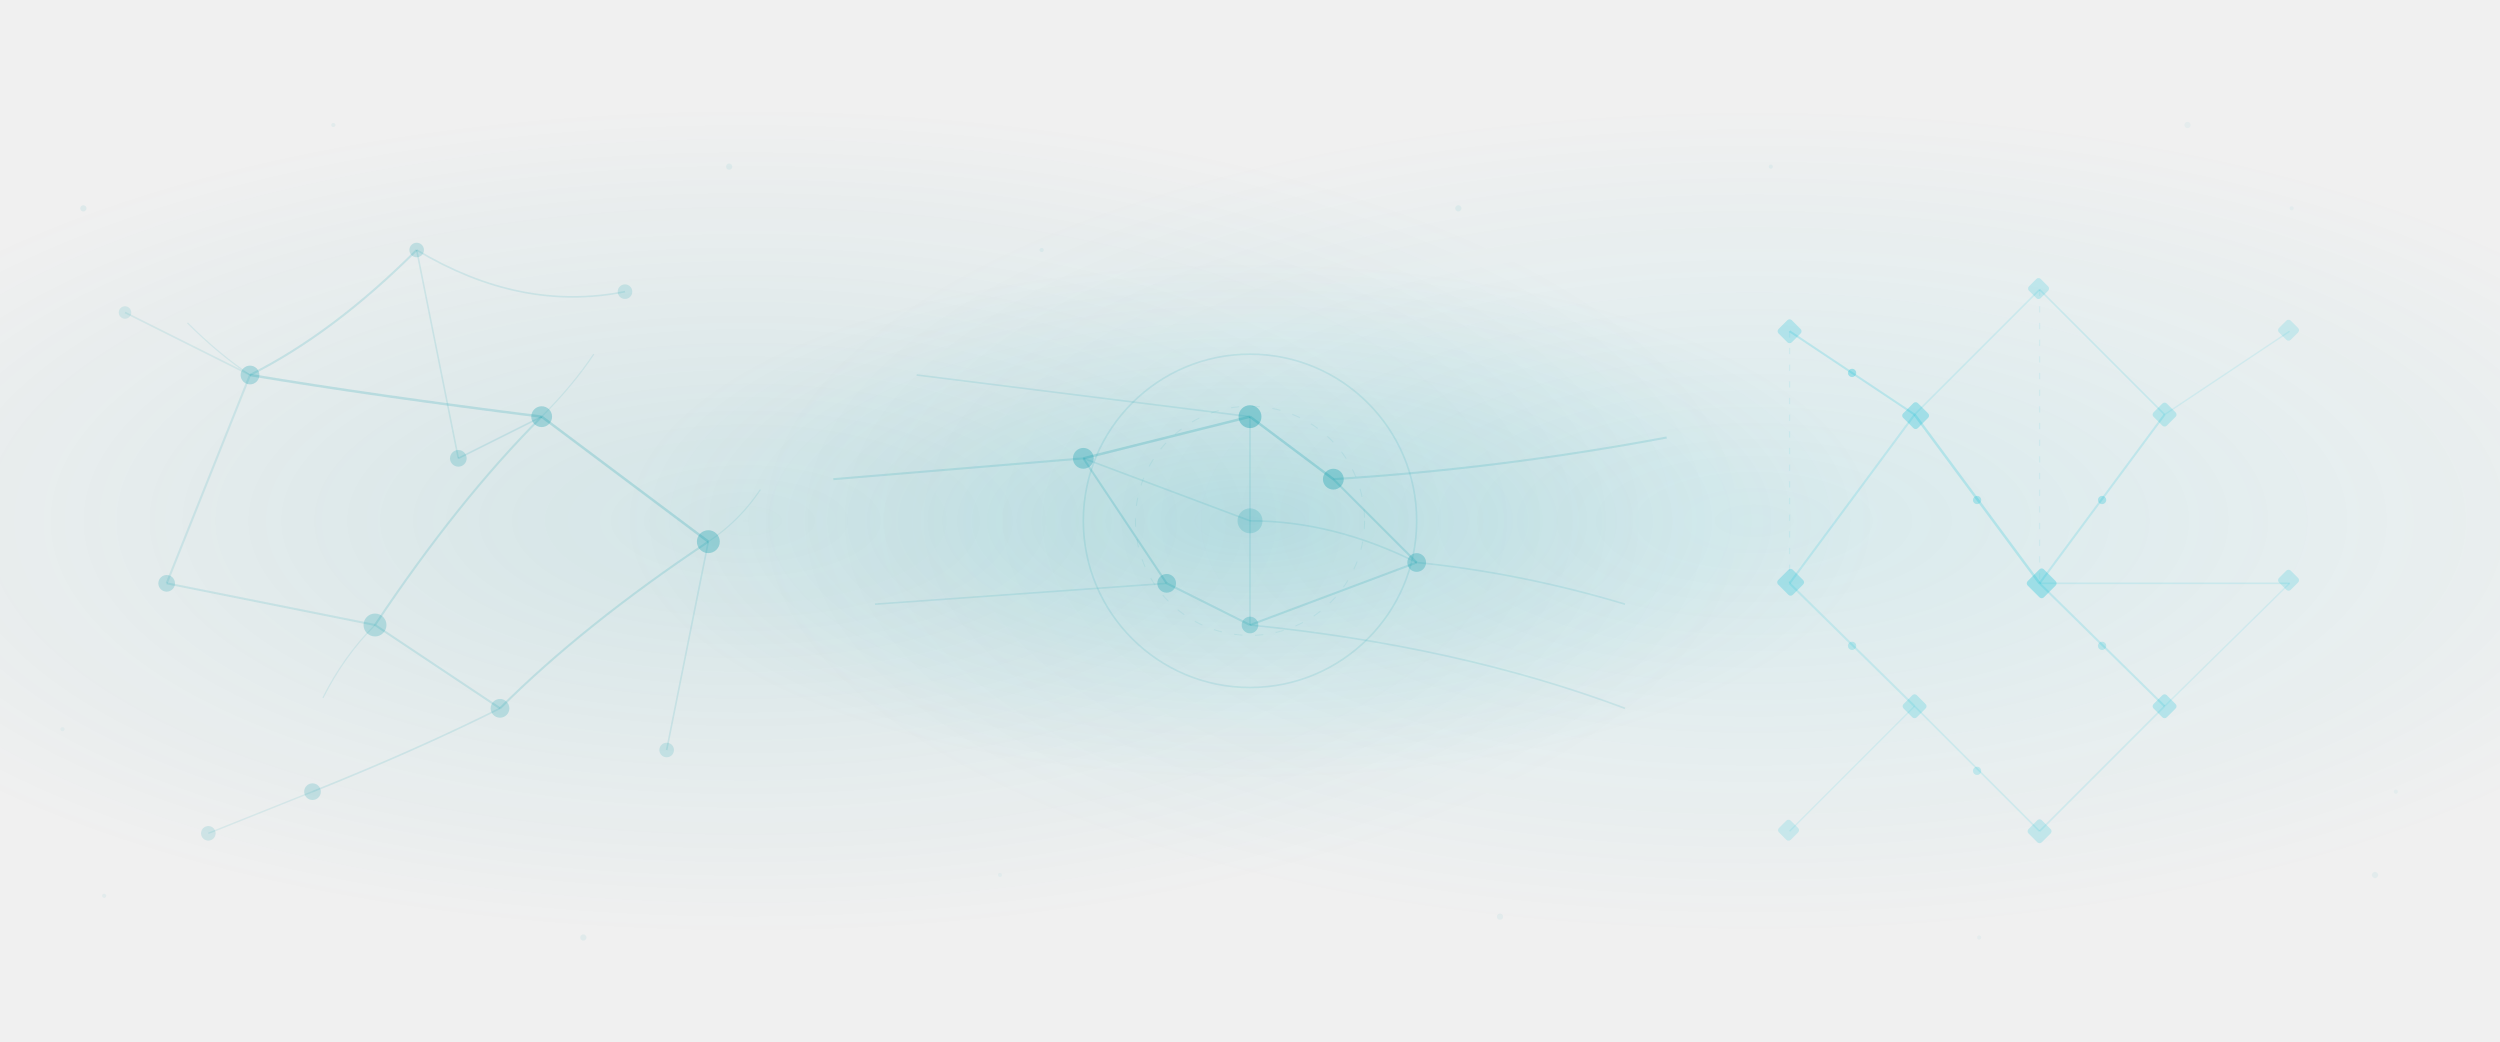
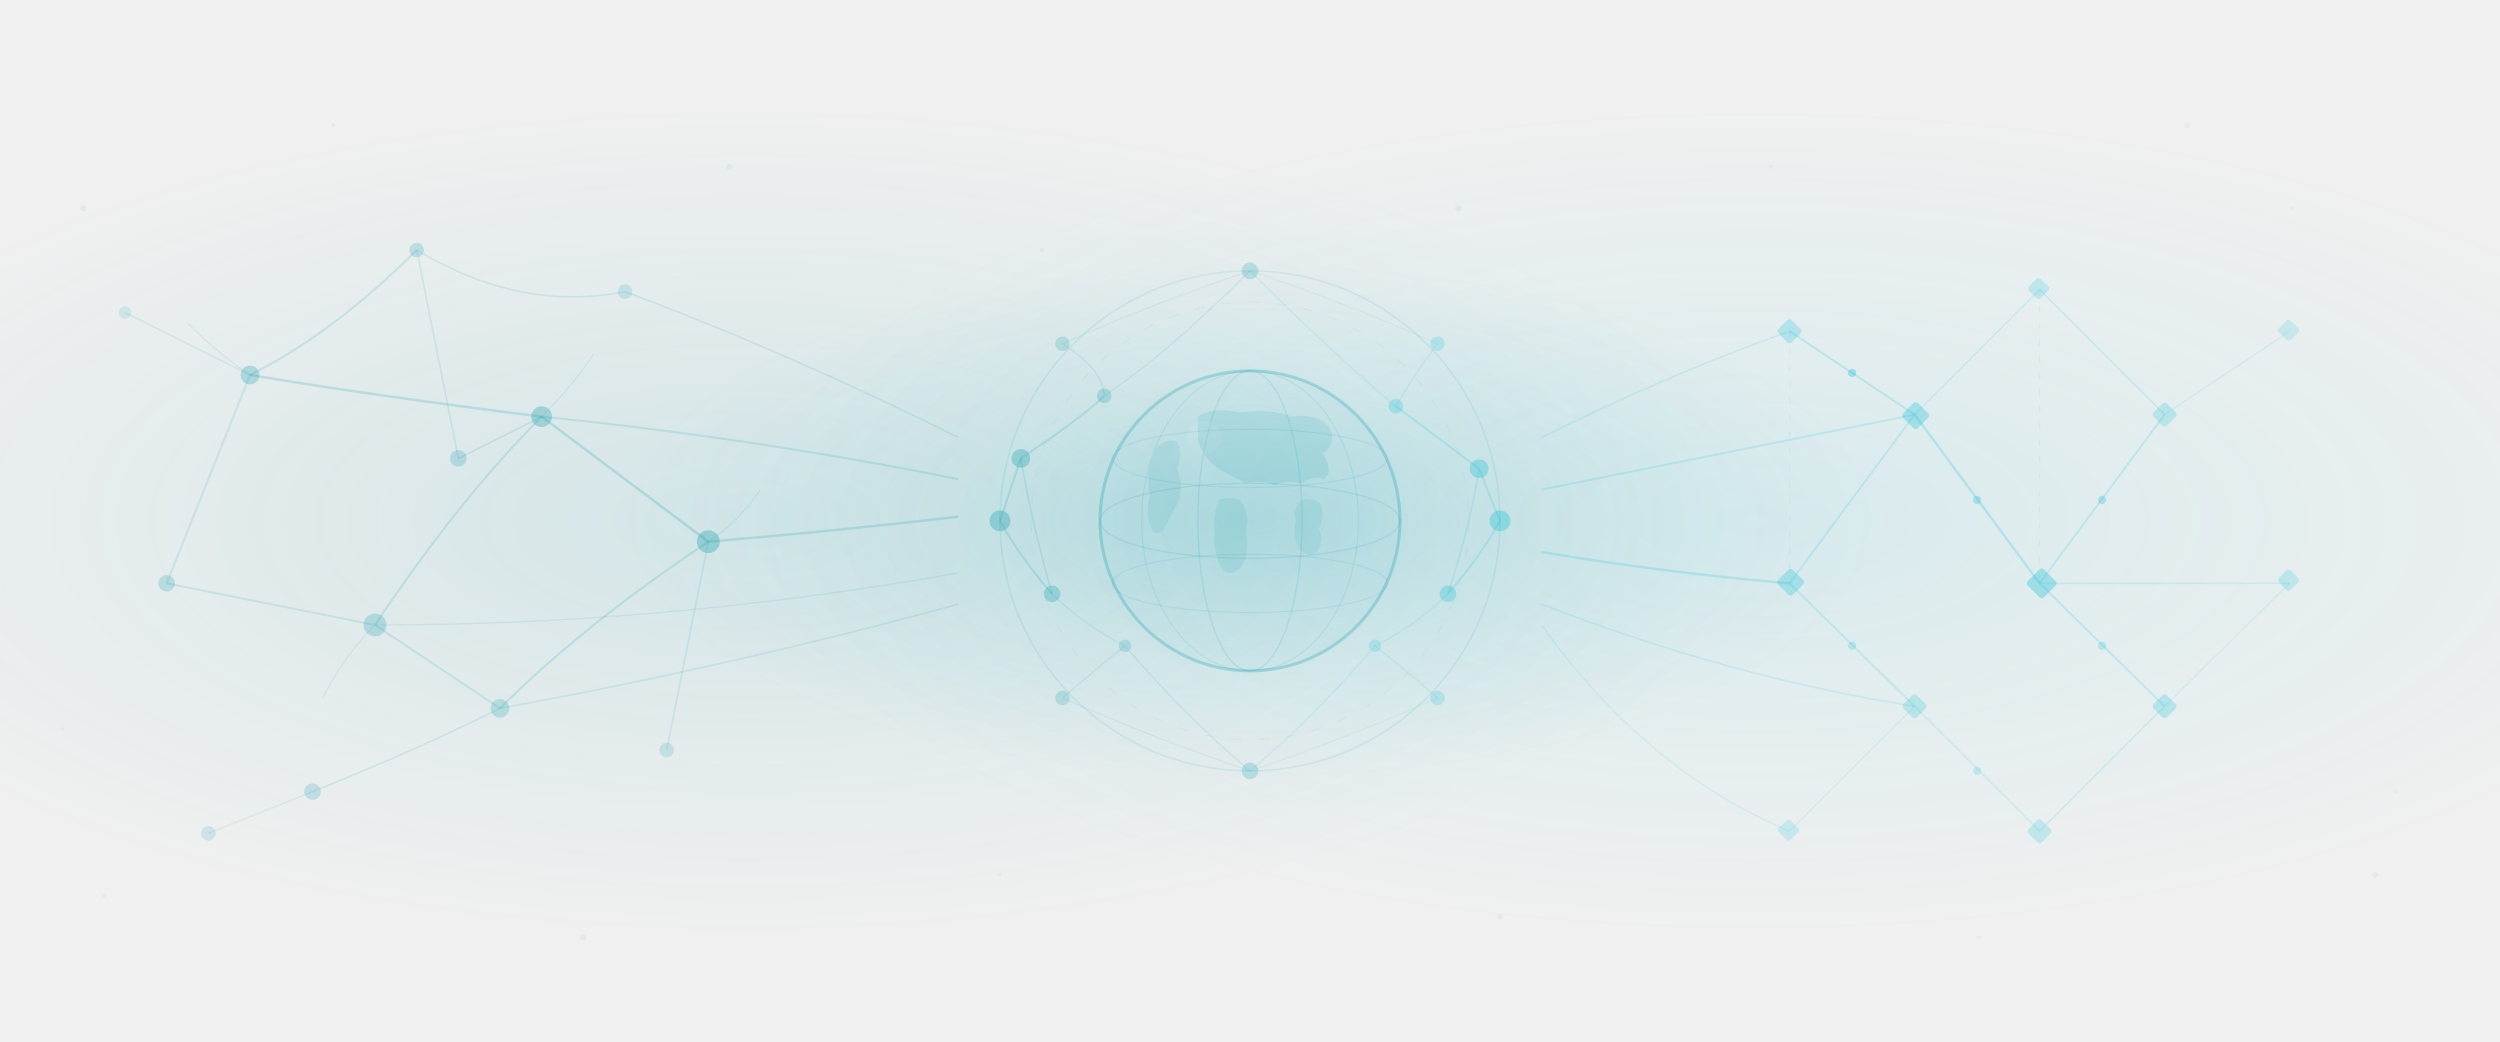
<svg xmlns="http://www.w3.org/2000/svg" viewBox="0 0 1200 500" fill="none">
  <defs>
    <radialGradient id="neuralGlow" cx="30%" cy="50%" r="40%">
      <stop offset="0%" stop-color="#0097a7" stop-opacity="0.12" />
      <stop offset="100%" stop-color="#0097a7" stop-opacity="0" />
    </radialGradient>
    <radialGradient id="digitalGlow" cx="70%" cy="50%" r="40%">
      <stop offset="0%" stop-color="#00bcd4" stop-opacity="0.1" />
      <stop offset="100%" stop-color="#00bcd4" stop-opacity="0" />
    </radialGradient>
-     <radialGradient id="fusionGlow" cx="50%" cy="50%" r="25%">
-       <stop offset="0%" stop-color="#0097a7" stop-opacity="0.15" />
-       <stop offset="60%" stop-color="#0097a7" stop-opacity="0.05" />
+     <radialGradient id="earthGlow" cx="50%" cy="50%" r="25%">
+       <stop offset="0%" stop-color="#0097a7" stop-opacity="0.18" />
+       <stop offset="50%" stop-color="#0097a7" stop-opacity="0.06" />
      <stop offset="100%" stop-color="#0097a7" stop-opacity="0" />
    </radialGradient>
  </defs>
  <rect width="1200" height="500" fill="url(#neuralGlow)" />
  <rect width="1200" height="500" fill="url(#digitalGlow)" />
-   <rect width="1200" height="500" fill="url(#fusionGlow)" />
+   <rect width="1200" height="500" fill="url(#earthGlow)" />
  <g stroke="#0097a7" fill="none">
    <circle cx="120" cy="180" r="4" fill="#0097a7" opacity="0.25" />
    <circle cx="80" cy="280" r="3.5" fill="#0097a7" opacity="0.2" />
    <circle cx="200" cy="120" r="3" fill="#0097a7" opacity="0.18" />
    <circle cx="180" cy="300" r="5" fill="#0097a7" opacity="0.22" />
    <circle cx="260" cy="200" r="4.5" fill="#0097a7" opacity="0.28" />
    <circle cx="300" cy="140" r="3" fill="#0097a7" opacity="0.15" />
    <circle cx="150" cy="380" r="3.5" fill="#0097a7" opacity="0.18" />
    <circle cx="240" cy="340" r="4" fill="#0097a7" opacity="0.2" />
    <circle cx="340" cy="260" r="5" fill="#0097a7" opacity="0.3" />
    <circle cx="320" cy="360" r="3" fill="#0097a7" opacity="0.15" />
    <circle cx="60" cy="150" r="2.5" fill="#0097a7" opacity="0.12" />
    <circle cx="100" cy="400" r="3" fill="#0097a7" opacity="0.14" />
    <circle cx="220" cy="220" r="3.5" fill="#0097a7" opacity="0.2" />
    <path d="M120 180 Q160 160 200 120" stroke-width="1" opacity="0.15" />
    <path d="M120 180 Q100 230 80 280" stroke-width="1" opacity="0.12" />
    <path d="M120 180 Q180 190 260 200" stroke-width="1.2" opacity="0.18" />
    <path d="M200 120 Q250 150 300 140" stroke-width="0.8" opacity="0.12" />
    <path d="M260 200 Q220 240 180 300" stroke-width="1" opacity="0.15" />
    <path d="M80 280 Q130 290 180 300" stroke-width="1" opacity="0.13" />
    <path d="M180 300 Q210 320 240 340" stroke-width="1" opacity="0.14" />
    <path d="M260 200 Q300 230 340 260" stroke-width="1.2" opacity="0.2" />
    <path d="M240 340 Q280 300 340 260" stroke-width="1" opacity="0.16" />
    <path d="M150 380 Q200 360 240 340" stroke-width="0.8" opacity="0.12" />
    <path d="M340 260 Q330 310 320 360" stroke-width="0.8" opacity="0.12" />
    <path d="M60 150 Q90 165 120 180" stroke-width="0.8" opacity="0.1" />
    <path d="M100 400 Q125 390 150 380" stroke-width="0.7" opacity="0.1" />
    <path d="M200 120 Q210 170 220 220" stroke-width="0.8" opacity="0.12" />
    <path d="M220 220 Q240 210 260 200" stroke-width="0.8" opacity="0.13" />
    <path d="M120 180 Q105 170 90 155" stroke-width="0.6" opacity="0.1" />
    <path d="M260 200 Q275 185 285 170" stroke-width="0.6" opacity="0.1" />
    <path d="M180 300 Q165 315 155 335" stroke-width="0.6" opacity="0.1" />
    <path d="M340 260 Q355 250 365 235" stroke-width="0.6" opacity="0.1" />
+     <path d="M340 260 Q400 255 460 248" stroke-width="1.2" opacity="0.18" />
+     <path d="M300 140 Q380 170 460 210" stroke-width="0.8" opacity="0.12" />
+     <path d="M240 340 Q350 320 460 290" stroke-width="0.8" opacity="0.12" />
+     <path d="M260 200 Q360 210 460 230" stroke-width="1" opacity="0.15" />
+     <path d="M180 300 Q320 300 460 275" stroke-width="0.7" opacity="0.1" />
  </g>
  <g>
-     <circle cx="600" cy="250" r="80" stroke="#0097a7" stroke-width="0.8" opacity="0.12" fill="none" />
-     <circle cx="600" cy="250" r="55" stroke="#0097a7" stroke-width="0.5" opacity="0.08" fill="none" stroke-dasharray="4 6" />
-     <circle cx="520" cy="220" r="5" fill="#0097a7" opacity="0.3" />
-     <circle cx="560" cy="280" r="4.5" fill="#0097a7" opacity="0.28" />
-     <circle cx="600" cy="200" r="5.5" fill="#0097a7" opacity="0.35" />
-     <circle cx="600" cy="300" r="4" fill="#0097a7" opacity="0.25" />
-     <circle cx="640" cy="230" r="5" fill="#0097a7" opacity="0.32" />
-     <circle cx="680" cy="270" r="4.5" fill="#0097a7" opacity="0.28" />
-     <circle cx="600" cy="250" r="6" fill="#0097a7" opacity="0.18" />
-     <path d="M520 220 Q560 210 600 200" stroke="#0097a7" stroke-width="1.2" opacity="0.2" fill="none" />
-     <path d="M520 220 Q540 250 560 280" stroke="#0097a7" stroke-width="1" opacity="0.18" fill="none" />
-     <path d="M600 200 Q620 215 640 230" stroke="#0097a7" stroke-width="1.2" opacity="0.22" fill="none" />
-     <path d="M640 230 Q660 250 680 270" stroke="#0097a7" stroke-width="1" opacity="0.18" fill="none" />
-     <path d="M560 280 Q580 290 600 300" stroke="#0097a7" stroke-width="1" opacity="0.16" fill="none" />
-     <path d="M600 300 Q640 285 680 270" stroke="#0097a7" stroke-width="1" opacity="0.16" fill="none" />
-     <path d="M600 200 Q600 225 600 250" stroke="#0097a7" stroke-width="0.8" opacity="0.12" fill="none" />
-     <path d="M600 250 Q600 275 600 300" stroke="#0097a7" stroke-width="0.8" opacity="0.12" fill="none" />
-     <path d="M520 220 Q560 235 600 250" stroke="#0097a7" stroke-width="0.8" opacity="0.12" fill="none" />
-     <path d="M600 250 Q640 250 680 270" stroke="#0097a7" stroke-width="0.8" opacity="0.12" fill="none" />
-     <path d="M400 230 Q460 225 520 220" stroke="#0097a7" stroke-width="1" opacity="0.15" fill="none" />
-     <path d="M420 290 Q490 285 560 280" stroke="#0097a7" stroke-width="0.8" opacity="0.12" fill="none" />
-     <path d="M440 180 Q520 190 600 200" stroke="#0097a7" stroke-width="0.8" opacity="0.12" fill="none" />
-     <path d="M640 230 Q720 225 800 210" stroke="#0097a7" stroke-width="1" opacity="0.15" fill="none" />
-     <path d="M680 270 Q730 275 780 290" stroke="#0097a7" stroke-width="0.8" opacity="0.12" fill="none" />
-     <path d="M600 300 Q700 310 780 340" stroke="#0097a7" stroke-width="0.8" opacity="0.12" fill="none" />
+     <ellipse cx="600" cy="250" rx="120" ry="120" stroke="#0097a7" stroke-width="0.8" opacity="0.1" fill="none" />
+     <ellipse cx="600" cy="250" rx="105" ry="105" stroke="#0097a7" stroke-width="0.5" opacity="0.06" fill="none" stroke-dasharray="5 8" />
+     <circle cx="600" cy="250" r="72" stroke="#0097a7" stroke-width="1.5" opacity="0.25" fill="none" />
+     <circle cx="600" cy="250" r="72" fill="#0097a7" opacity="0.03" />
+     <ellipse cx="600" cy="250" rx="72" ry="18" stroke="#0097a7" stroke-width="0.7" opacity="0.12" fill="none" />
+     <ellipse cx="600" cy="220" rx="66" ry="14" stroke="#0097a7" stroke-width="0.6" opacity="0.1" fill="none" />
+     <ellipse cx="600" cy="280" rx="66" ry="14" stroke="#0097a7" stroke-width="0.6" opacity="0.1" fill="none" />
+     <ellipse cx="600" cy="250" rx="25" ry="72" stroke="#0097a7" stroke-width="0.7" opacity="0.12" fill="none" />
+     <ellipse cx="600" cy="250" rx="52" ry="72" stroke="#0097a7" stroke-width="0.6" opacity="0.1" fill="none" />
+     <path d="M575 200 Q582 195 595 198 Q610 196 620 200 Q632 198 638 205 Q642 212 635 218 Q640 225 636 230 Q630 228 625 232 Q618 230 612 233 Q605 230 598 232 Q590 228 585 225 Q578 220 575 212 Z" fill="#0097a7" opacity="0.12" stroke="none" />
+     <path d="M585 240 Q590 238 595 240 Q600 245 598 255 Q600 265 596 272 Q590 278 586 272 Q582 264 583 255 Q582 248 585 240 Z" fill="#0097a7" opacity="0.1" stroke="none" />
+     <path d="M555 215 Q560 210 565 212 Q568 218 565 225 Q568 232 566 240 Q562 248 558 255 Q554 258 552 252 Q550 245 552 238 Q550 228 553 220 Z" fill="#0097a7" opacity="0.1" stroke="none" />
+     <path d="M625 240 Q630 238 634 242 Q636 248 633 254 Q636 260 632 265 Q628 268 624 264 Q620 258 622 250 Q620 244 625 240 Z" fill="#0097a7" opacity="0.09" stroke="none" />
+     <circle cx="578" cy="210" r="8" fill="#fff" opacity="0.06" />
+     <circle cx="490" cy="220" r="4.5" fill="#0097a7" opacity="0.28" />
+     <circle cx="505" cy="285" r="4" fill="#0097a7" opacity="0.25" />
+     <circle cx="530" cy="190" r="3.5" fill="#0097a7" opacity="0.22" />
+     <circle cx="710" cy="225" r="4.5" fill="#00bcd4" opacity="0.28" />
+     <circle cx="695" cy="285" r="4" fill="#00bcd4" opacity="0.25" />
+     <circle cx="670" cy="195" r="3.5" fill="#00bcd4" opacity="0.22" />
+     <circle cx="540" cy="310" r="3" fill="#0097a7" opacity="0.18" />
+     <circle cx="660" cy="310" r="3" fill="#00bcd4" opacity="0.18" />
+     <circle cx="480" cy="250" r="5" fill="#0097a7" opacity="0.3" />
+     <circle cx="720" cy="250" r="5" fill="#00bcd4" opacity="0.3" />
+     <circle cx="600" cy="130" r="4" fill="#0097a7" opacity="0.2" />
+     <circle cx="600" cy="370" r="4" fill="#0097a7" opacity="0.2" />
+     <circle cx="510" cy="165" r="3.5" fill="#0097a7" opacity="0.18" />
+     <circle cx="690" cy="165" r="3.5" fill="#00bcd4" opacity="0.18" />
+     <circle cx="510" cy="335" r="3.5" fill="#0097a7" opacity="0.18" />
+     <circle cx="690" cy="335" r="3.5" fill="#00bcd4" opacity="0.18" />
+     <path d="M490 220 Q520 200 530 190" stroke="#0097a7" stroke-width="1" opacity="0.16" fill="none" />
+     <path d="M490 220 Q495 250 505 285" stroke="#0097a7" stroke-width="0.8" opacity="0.13" fill="none" />
+     <path d="M480 250 Q485 235 490 220" stroke="#0097a7" stroke-width="1" opacity="0.16" fill="none" />
+     <path d="M480 250 Q490 268 505 285" stroke="#0097a7" stroke-width="1" opacity="0.16" fill="none" />
+     <path d="M530 190 Q560 170 600 130" stroke="#0097a7" stroke-width="0.7" opacity="0.1" fill="none" />
+     <path d="M505 285 Q520 300 540 310" stroke="#0097a7" stroke-width="0.7" opacity="0.1" fill="none" />
+     <path d="M540 310 Q570 345 600 370" stroke="#0097a7" stroke-width="0.7" opacity="0.1" fill="none" />
+     <path d="M510 165 Q530 178 530 190" stroke="#0097a7" stroke-width="0.7" opacity="0.1" fill="none" />
+     <path d="M510 335 Q525 322 540 310" stroke="#0097a7" stroke-width="0.7" opacity="0.1" fill="none" />
+     <path d="M710 225 Q690 210 670 195" stroke="#00bcd4" stroke-width="1" opacity="0.16" fill="none" />
+     <path d="M710 225 Q705 255 695 285" stroke="#00bcd4" stroke-width="0.8" opacity="0.13" fill="none" />
+     <path d="M720 250 Q715 238 710 225" stroke="#00bcd4" stroke-width="1" opacity="0.16" fill="none" />
+     <path d="M720 250 Q710 268 695 285" stroke="#00bcd4" stroke-width="1" opacity="0.16" fill="none" />
+     <path d="M670 195 Q640 170 600 130" stroke="#00bcd4" stroke-width="0.7" opacity="0.1" fill="none" />
+     <path d="M695 285 Q680 300 660 310" stroke="#00bcd4" stroke-width="0.7" opacity="0.1" fill="none" />
+     <path d="M660 310 Q630 345 600 370" stroke="#00bcd4" stroke-width="0.7" opacity="0.1" fill="none" />
+     <path d="M690 165 Q680 178 670 195" stroke="#00bcd4" stroke-width="0.7" opacity="0.1" fill="none" />
+     <path d="M690 335 Q675 322 660 310" stroke="#00bcd4" stroke-width="0.7" opacity="0.1" fill="none" />
+     <path d="M510 165 Q555 145 600 130" stroke="#0097a7" stroke-width="0.6" opacity="0.08" fill="none" />
+     <path d="M690 165 Q645 145 600 130" stroke="#00bcd4" stroke-width="0.6" opacity="0.08" fill="none" />
+     <path d="M510 335 Q555 355 600 370" stroke="#0097a7" stroke-width="0.6" opacity="0.08" fill="none" />
+     <path d="M690 335 Q645 355 600 370" stroke="#00bcd4" stroke-width="0.6" opacity="0.08" fill="none" />
  </g>
  <g stroke="#00bcd4" fill="none">
    <rect x="855" y="155" width="8" height="8" rx="1" fill="#00bcd4" opacity="0.22" transform="rotate(45 859 159)" />
    <rect x="915" y="195" width="9" height="9" rx="1" fill="#00bcd4" opacity="0.28" transform="rotate(45 919.5 199.5)" />
    <rect x="975" y="135" width="7" height="7" rx="1" fill="#00bcd4" opacity="0.18" transform="rotate(45 978.5 138.5)" />
    <rect x="1035" y="195" width="8" height="8" rx="1" fill="#00bcd4" opacity="0.2" transform="rotate(45 1039 199)" />
    <rect x="855" y="275" width="9" height="9" rx="1" fill="#00bcd4" opacity="0.25" transform="rotate(45 859.5 279.5)" />
    <rect x="975" y="275" width="10" height="10" rx="1" fill="#00bcd4" opacity="0.3" transform="rotate(45 980 280)" />
    <rect x="1095" y="275" width="7" height="7" rx="1" fill="#00bcd4" opacity="0.18" transform="rotate(45 1098.5 278.5)" />
    <rect x="915" y="335" width="8" height="8" rx="1" fill="#00bcd4" opacity="0.2" transform="rotate(45 919 339)" />
    <rect x="1035" y="335" width="8" height="8" rx="1" fill="#00bcd4" opacity="0.22" transform="rotate(45 1039 339)" />
    <rect x="855" y="395" width="7" height="7" rx="1" fill="#00bcd4" opacity="0.15" transform="rotate(45 858.5 398.5)" />
    <rect x="975" y="395" width="8" height="8" rx="1" fill="#00bcd4" opacity="0.18" transform="rotate(45 979 399)" />
    <rect x="1095" y="155" width="7" height="7" rx="1" fill="#00bcd4" opacity="0.15" transform="rotate(45 1098.5 158.5)" />
    <path d="M859 159 L919 199" stroke-width="1" opacity="0.18" />
    <path d="M919 199 L979 139" stroke-width="0.8" opacity="0.12" />
    <path d="M919 199 L979 280" stroke-width="1.2" opacity="0.2" />
    <path d="M979 139 L1039 199" stroke-width="0.8" opacity="0.13" />
    <path d="M1039 199 L979 280" stroke-width="1" opacity="0.16" />
    <path d="M859 280 L919 199" stroke-width="1" opacity="0.15" />
    <path d="M859 280 L919 339" stroke-width="1" opacity="0.14" />
    <path d="M979 280 L1039 339" stroke-width="1" opacity="0.16" />
    <path d="M979 280 L1099 280" stroke-width="0.8" opacity="0.12" />
    <path d="M919 339 L979 399" stroke-width="0.8" opacity="0.12" />
    <path d="M1039 339 L979 399" stroke-width="0.8" opacity="0.12" />
    <path d="M859 399 L919 339" stroke-width="0.7" opacity="0.1" />
    <path d="M1039 199 L1099 159" stroke-width="0.7" opacity="0.1" />
    <path d="M1099 280 L1039 339" stroke-width="0.7" opacity="0.1" />
    <path d="M859 159 L859 280" stroke-width="0.6" opacity="0.08" stroke-dasharray="3 5" />
    <path d="M979 139 L979 280" stroke-width="0.6" opacity="0.08" stroke-dasharray="3 5" />
+     <path d="M859 159 Q800 180 740 210" stroke-width="0.8" opacity="0.12" />
+     <path d="M859 280 Q800 275 740 265" stroke-width="1.2" opacity="0.18" />
+     <path d="M859 399 Q790 370 740 300" stroke-width="0.7" opacity="0.1" />
+     <path d="M919 199 Q840 215 740 235" stroke-width="1" opacity="0.15" />
+     <path d="M919 339 Q830 325 740 290" stroke-width="0.8" opacity="0.12" />
    <circle cx="889" cy="179" r="1.5" fill="#00bcd4" opacity="0.3" />
    <circle cx="949" cy="240" r="1.5" fill="#00bcd4" opacity="0.25" />
    <circle cx="1009" cy="240" r="1.5" fill="#00bcd4" opacity="0.25" />
    <circle cx="889" cy="310" r="1.5" fill="#00bcd4" opacity="0.2" />
    <circle cx="1009" cy="310" r="1.5" fill="#00bcd4" opacity="0.2" />
    <circle cx="949" cy="370" r="1.5" fill="#00bcd4" opacity="0.18" />
  </g>
  <g fill="#0097a7">
    <circle cx="40" cy="100" r="1.5" opacity="0.08" />
    <circle cx="160" cy="60" r="1" opacity="0.06" />
    <circle cx="350" cy="80" r="1.5" opacity="0.07" />
    <circle cx="500" cy="120" r="1" opacity="0.06" />
    <circle cx="700" cy="100" r="1.5" opacity="0.07" />
    <circle cx="850" cy="80" r="1" opacity="0.06" />
    <circle cx="1050" cy="60" r="1.5" opacity="0.05" />
    <circle cx="50" cy="430" r="1" opacity="0.06" />
    <circle cx="280" cy="450" r="1.5" opacity="0.07" />
    <circle cx="480" cy="420" r="1" opacity="0.05" />
    <circle cx="720" cy="440" r="1.5" opacity="0.06" />
    <circle cx="950" cy="450" r="1" opacity="0.05" />
    <circle cx="1140" cy="420" r="1.5" opacity="0.06" />
    <circle cx="1100" cy="100" r="1" opacity="0.05" />
    <circle cx="30" cy="350" r="1" opacity="0.05" />
    <circle cx="1150" cy="380" r="1" opacity="0.05" />
  </g>
</svg>
